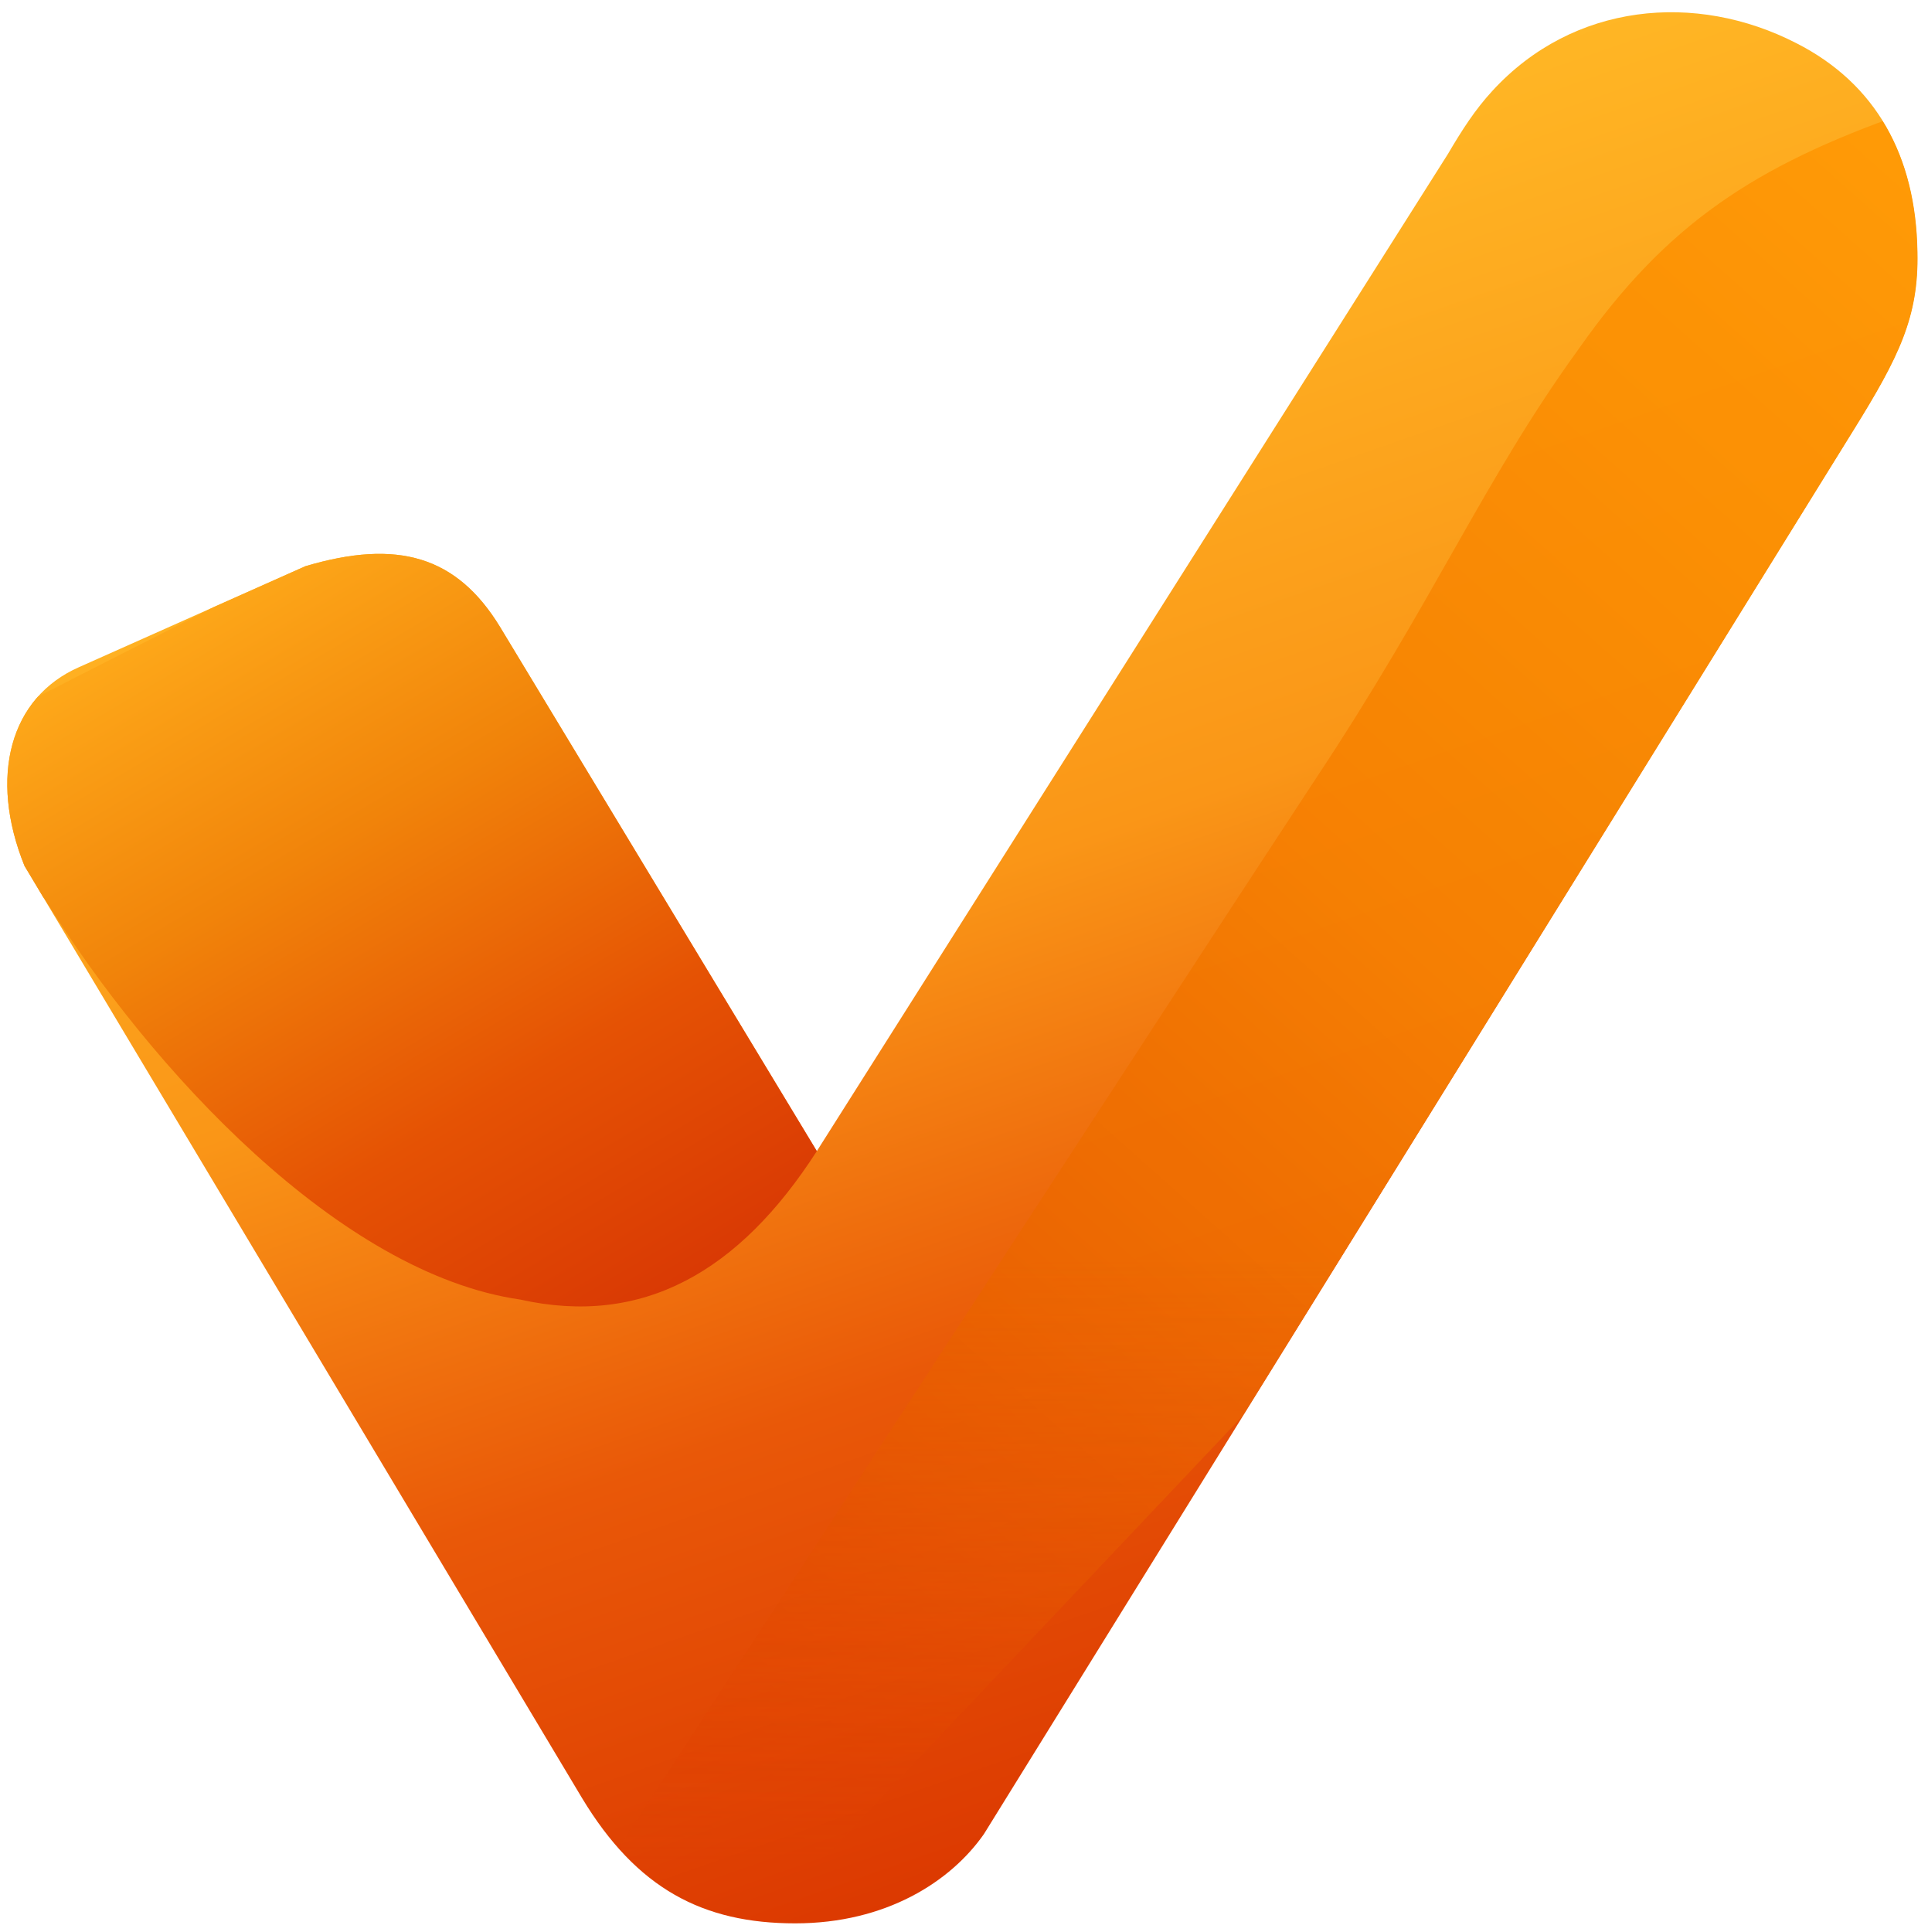
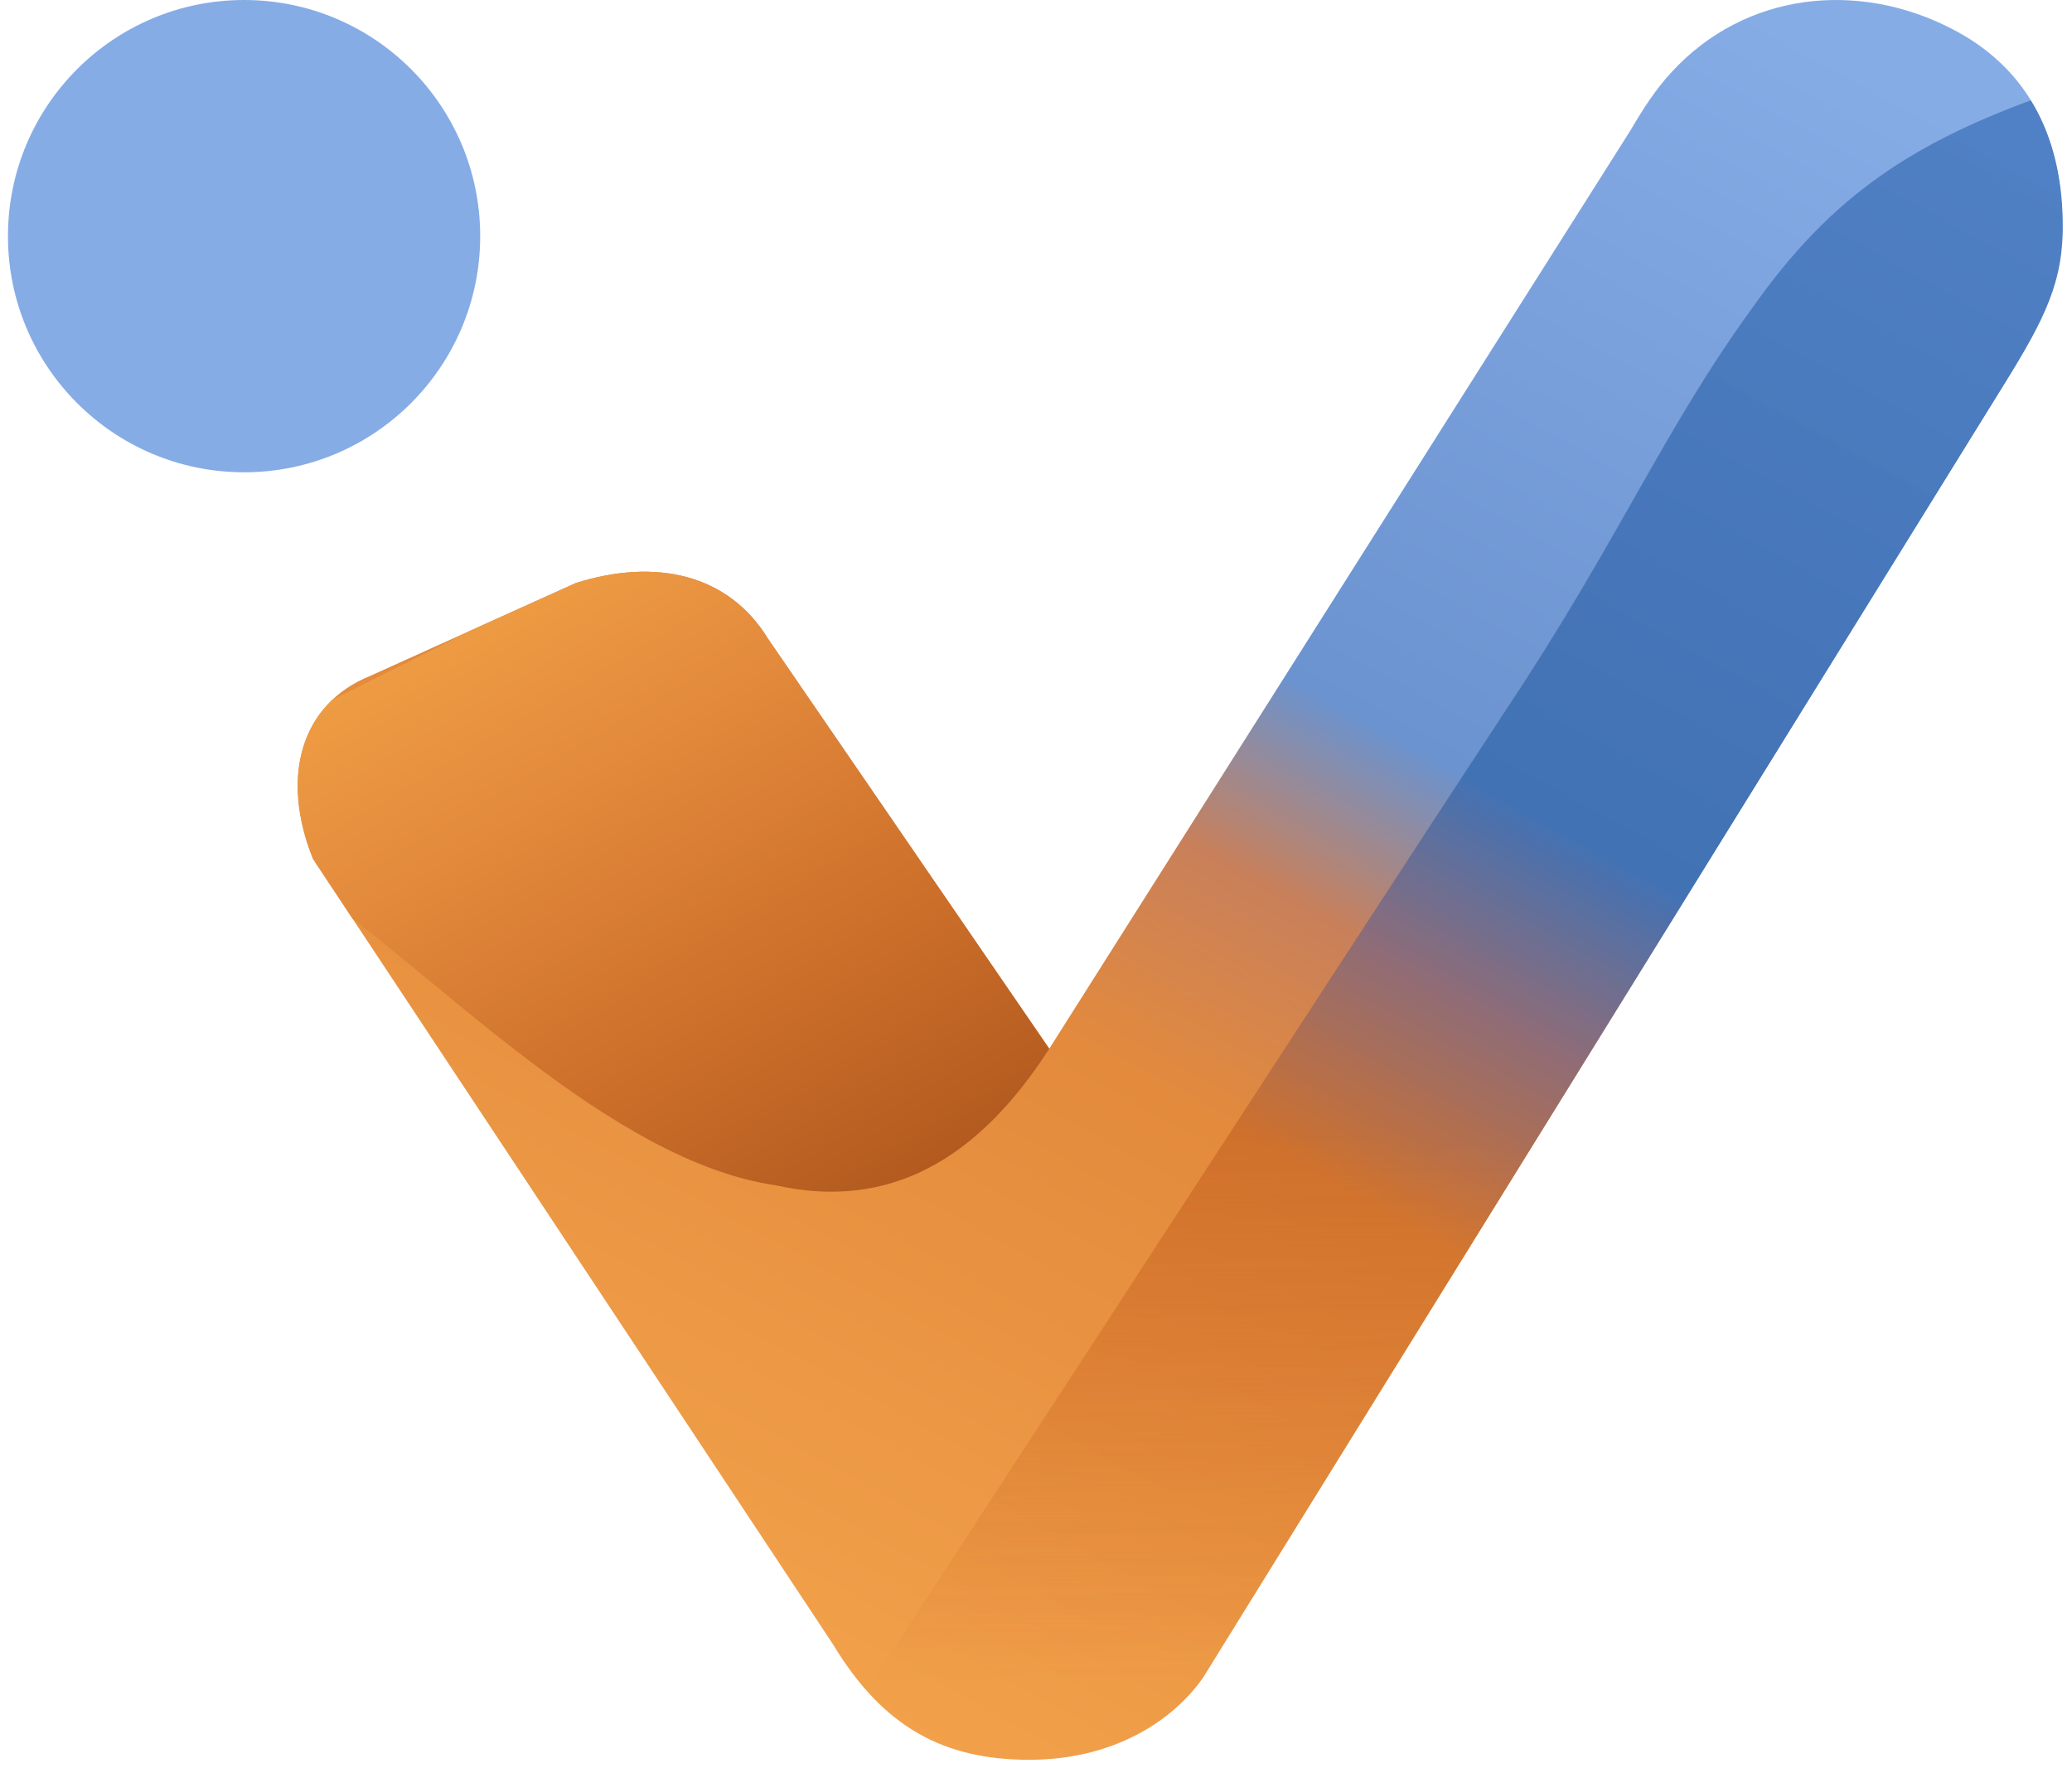
- <svg xmlns="http://www.w3.org/2000/svg" viewBox="0 0 1338 1341" width="1338" height="1341" role="img" aria-label="Orangefarbenes dreidimensionales Häkchen">
+ <svg xmlns="http://www.w3.org/2000/svg" viewBox="-224 8.49 1562 1332.51" width="1562" height="1332.51" role="img" aria-label="Zweifarbige V-Form mit hellblauem Punkt über dem linken Schenkel">
  <defs>
-     <linearGradient id="base" x1="22%" y1="0%" x2="57%" y2="100%">
-       <stop offset="0%" stop-color="#ffc72f" />
-       <stop offset="22%" stop-color="#ffb323" />
-       <stop offset="49%" stop-color="#fa9617" />
-       <stop offset="72%" stop-color="#e95808" />
-       <stop offset="100%" stop-color="#da3500" />
+     <linearGradient id="base" gradientUnits="userSpaceOnUse" x1="480" y1="1335" x2="1180" y2="60">
+       <stop offset="0%" stop-color="#f2a14a" />
+       <stop offset="36%" stop-color="#e38a3c" />
+       <stop offset="48%" stop-color="#c9805a" />
+       <stop offset="58%" stop-color="#6b93cf" />
+       <stop offset="100%" stop-color="#86ace6" />
    </linearGradient>
    <linearGradient id="left" gradientUnits="userSpaceOnUse" x1="140" y1="390" x2="450" y2="910">
-       <stop offset="0%" stop-color="#ffac1b" />
-       <stop offset="35%" stop-color="#f1840a" />
-       <stop offset="70%" stop-color="#e55204" />
-       <stop offset="100%" stop-color="#d93904" />
+       <stop offset="0%" stop-color="#f3a447" />
+       <stop offset="35%" stop-color="#e38a3c" />
+       <stop offset="70%" stop-color="#cc6f2a" />
+       <stop offset="100%" stop-color="#b25a1f" />
    </linearGradient>
-     <linearGradient id="right" x1="88%" y1="3%" x2="22%" y2="100%">
-       <stop offset="0%" stop-color="#ff9904" />
-       <stop offset="42%" stop-color="#f68102" />
-       <stop offset="79%" stop-color="#e75a00" />
-       <stop offset="100%" stop-color="#df3900" />
+     <linearGradient id="right" gradientUnits="userSpaceOnUse" x1="480" y1="1335" x2="1180" y2="60">
+       <stop offset="0%" stop-color="#d8762c" />
+       <stop offset="36%" stop-color="#cf6f2a" />
+       <stop offset="48%" stop-color="#8a6a7a" />
+       <stop offset="58%" stop-color="#3f70b2" />
+       <stop offset="100%" stop-color="#4c7dc2" />
    </linearGradient>
    <linearGradient id="facetOpacity" x1="0" y1="0" x2="0" y2="1">
      <stop offset="0%" stop-color="white" />
      <stop offset="65%" stop-color="white" />
      <stop offset="96%" stop-color="black" />
      <stop offset="100%" stop-color="black" />
    </linearGradient>
-     <mask id="fadeFacet" maskUnits="userSpaceOnUse" x="0" y="0" width="1338" height="1341">
-       <rect x="0" y="0" width="1338" height="1341" fill="url(#facetOpacity)" />
+     <mask id="fadeFacet" maskUnits="userSpaceOnUse" x="-185" y="0" width="1523" height="1341">
+       <rect x="-185" y="0" width="1523" height="1341" fill="url(#facetOpacity)" />
    </mask>
    <clipPath id="outerClip">
-       <path d="M 1247,30 C 1177,-6 1092,2 1036,63 C 1024,76 1015,90 1005,107 L 567,799 L 347,435 C 317,386 276,374 212,393 L 55,463 C 7,484 -8,539 17,601 L 404,1248 C 442,1311 488,1335 552,1335 C 615,1335 660,1306 683,1273 L 1287,298 C 1318,248 1332,220 1331,175 C 1330,108 1302,58 1247,30 Z" />
+       <path d="M 1247,30 C 1177,-6 1092,2 1036,63 C 1024,76 1015,90 1005,107 L 567,799 L 355,490 C 325,441 270,429 210,448 L 55,518 C 3,539 -13,594 12,656 L 404,1248 C 442,1311 488,1335 552,1335 C 615,1335 660,1306 683,1273 L 1287,298 C 1318,248 1332,220 1331,175 C 1330,108 1302,58 1247,30 Z" />
    </clipPath>
  </defs>
-   <path d="M 1247,30 C 1177,-6 1092,2 1036,63 C 1024,76 1015,90 1005,107 L 567,799 L 347,435 C 317,386 276,374 212,393 L 55,463 C 7,484 -8,539 17,601 L 404,1248 C 442,1311 488,1335 552,1335 C 615,1335 660,1306 683,1273 L 1287,298 C 1318,248 1332,220 1331,175 C 1330,108 1302,58 1247,30 Z" fill="url(#base)" />
+   <circle cx="-40" cy="186.49" r="178" fill="#86ace6" />
+   <path d="M 1247,30 C 1177,-6 1092,2 1036,63 C 1024,76 1015,90 1005,107 L 567,799 L 355,490 C 325,441 270,429 210,448 L 55,518 C 3,539 -13,594 12,656 L 404,1248 C 442,1311 488,1335 552,1335 C 615,1335 660,1306 683,1273 L 1287,298 C 1318,248 1332,220 1331,175 C 1330,108 1302,58 1247,30 Z" fill="url(#base)" />
  <g clip-path="url(#outerClip)">
-     <path d="M -18,506 L 212,389 C 277,366 321,389 348,435 L 567,799 C 513,883 446,921 361,902 C 236,884 105,743 31,624 C 4,590 -8,549 -18,506 Z" fill="url(#left)" />
-     <path d="M 1321,79 C 1219,115 1157,155 1096,242 C 1030,333 996,416 913,541 C 785,736 620,991 425,1289 L 430,1440 L 1450,362 L 1362,107 Z" fill="url(#right)" opacity="0.94" mask="url(#fadeFacet)" />
+     <path d="M -23,561 L 210,444 C 275,421 329,444 355,490 L 567,799 C 513,883 446,921 361,902 C 236,884 105,743 12,679 C -10,645 -25,604 -23,561 Z" fill="url(#left)" />
+     <path d="M 1321,79 C 1219,115 1157,155 1096,242 C 1030,333 996,416 913,541 C 785,736 620,991 425,1289 L 430,1540 L 1600,1540 L 1600,-80 L 1362,107 Z" fill="url(#right)" opacity="0.94" mask="url(#fadeFacet)" />
  </g>
</svg>
